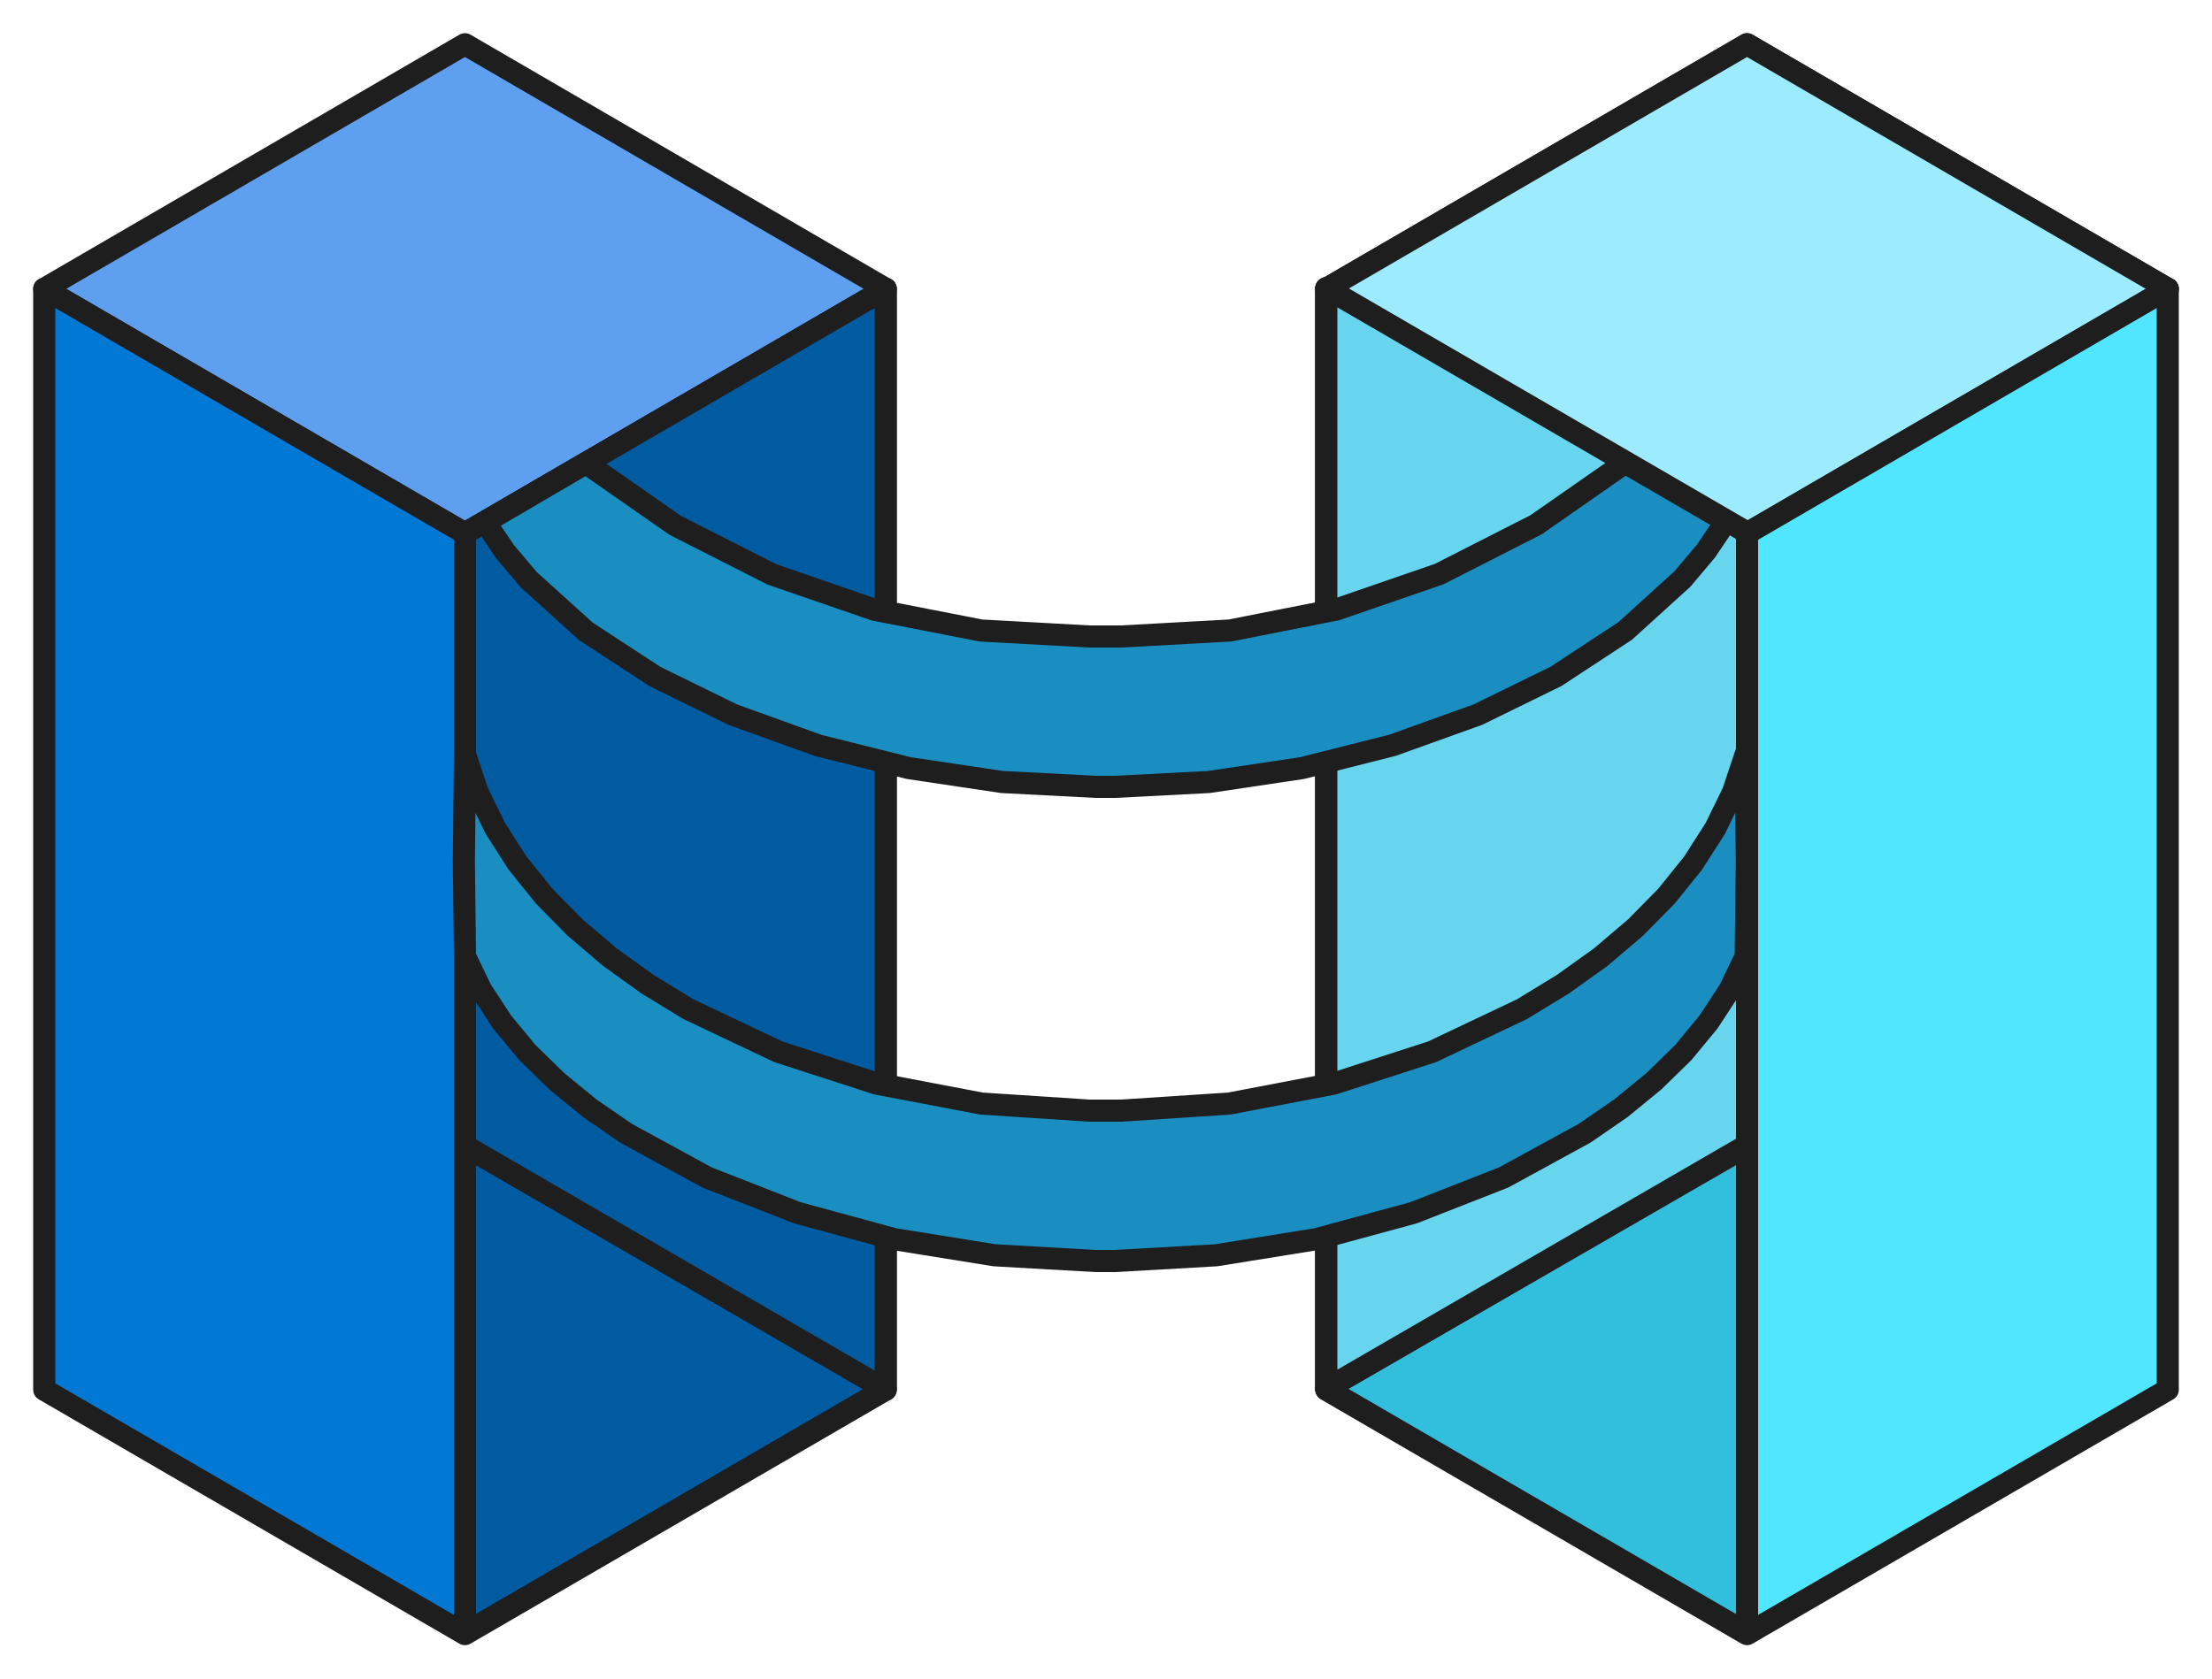
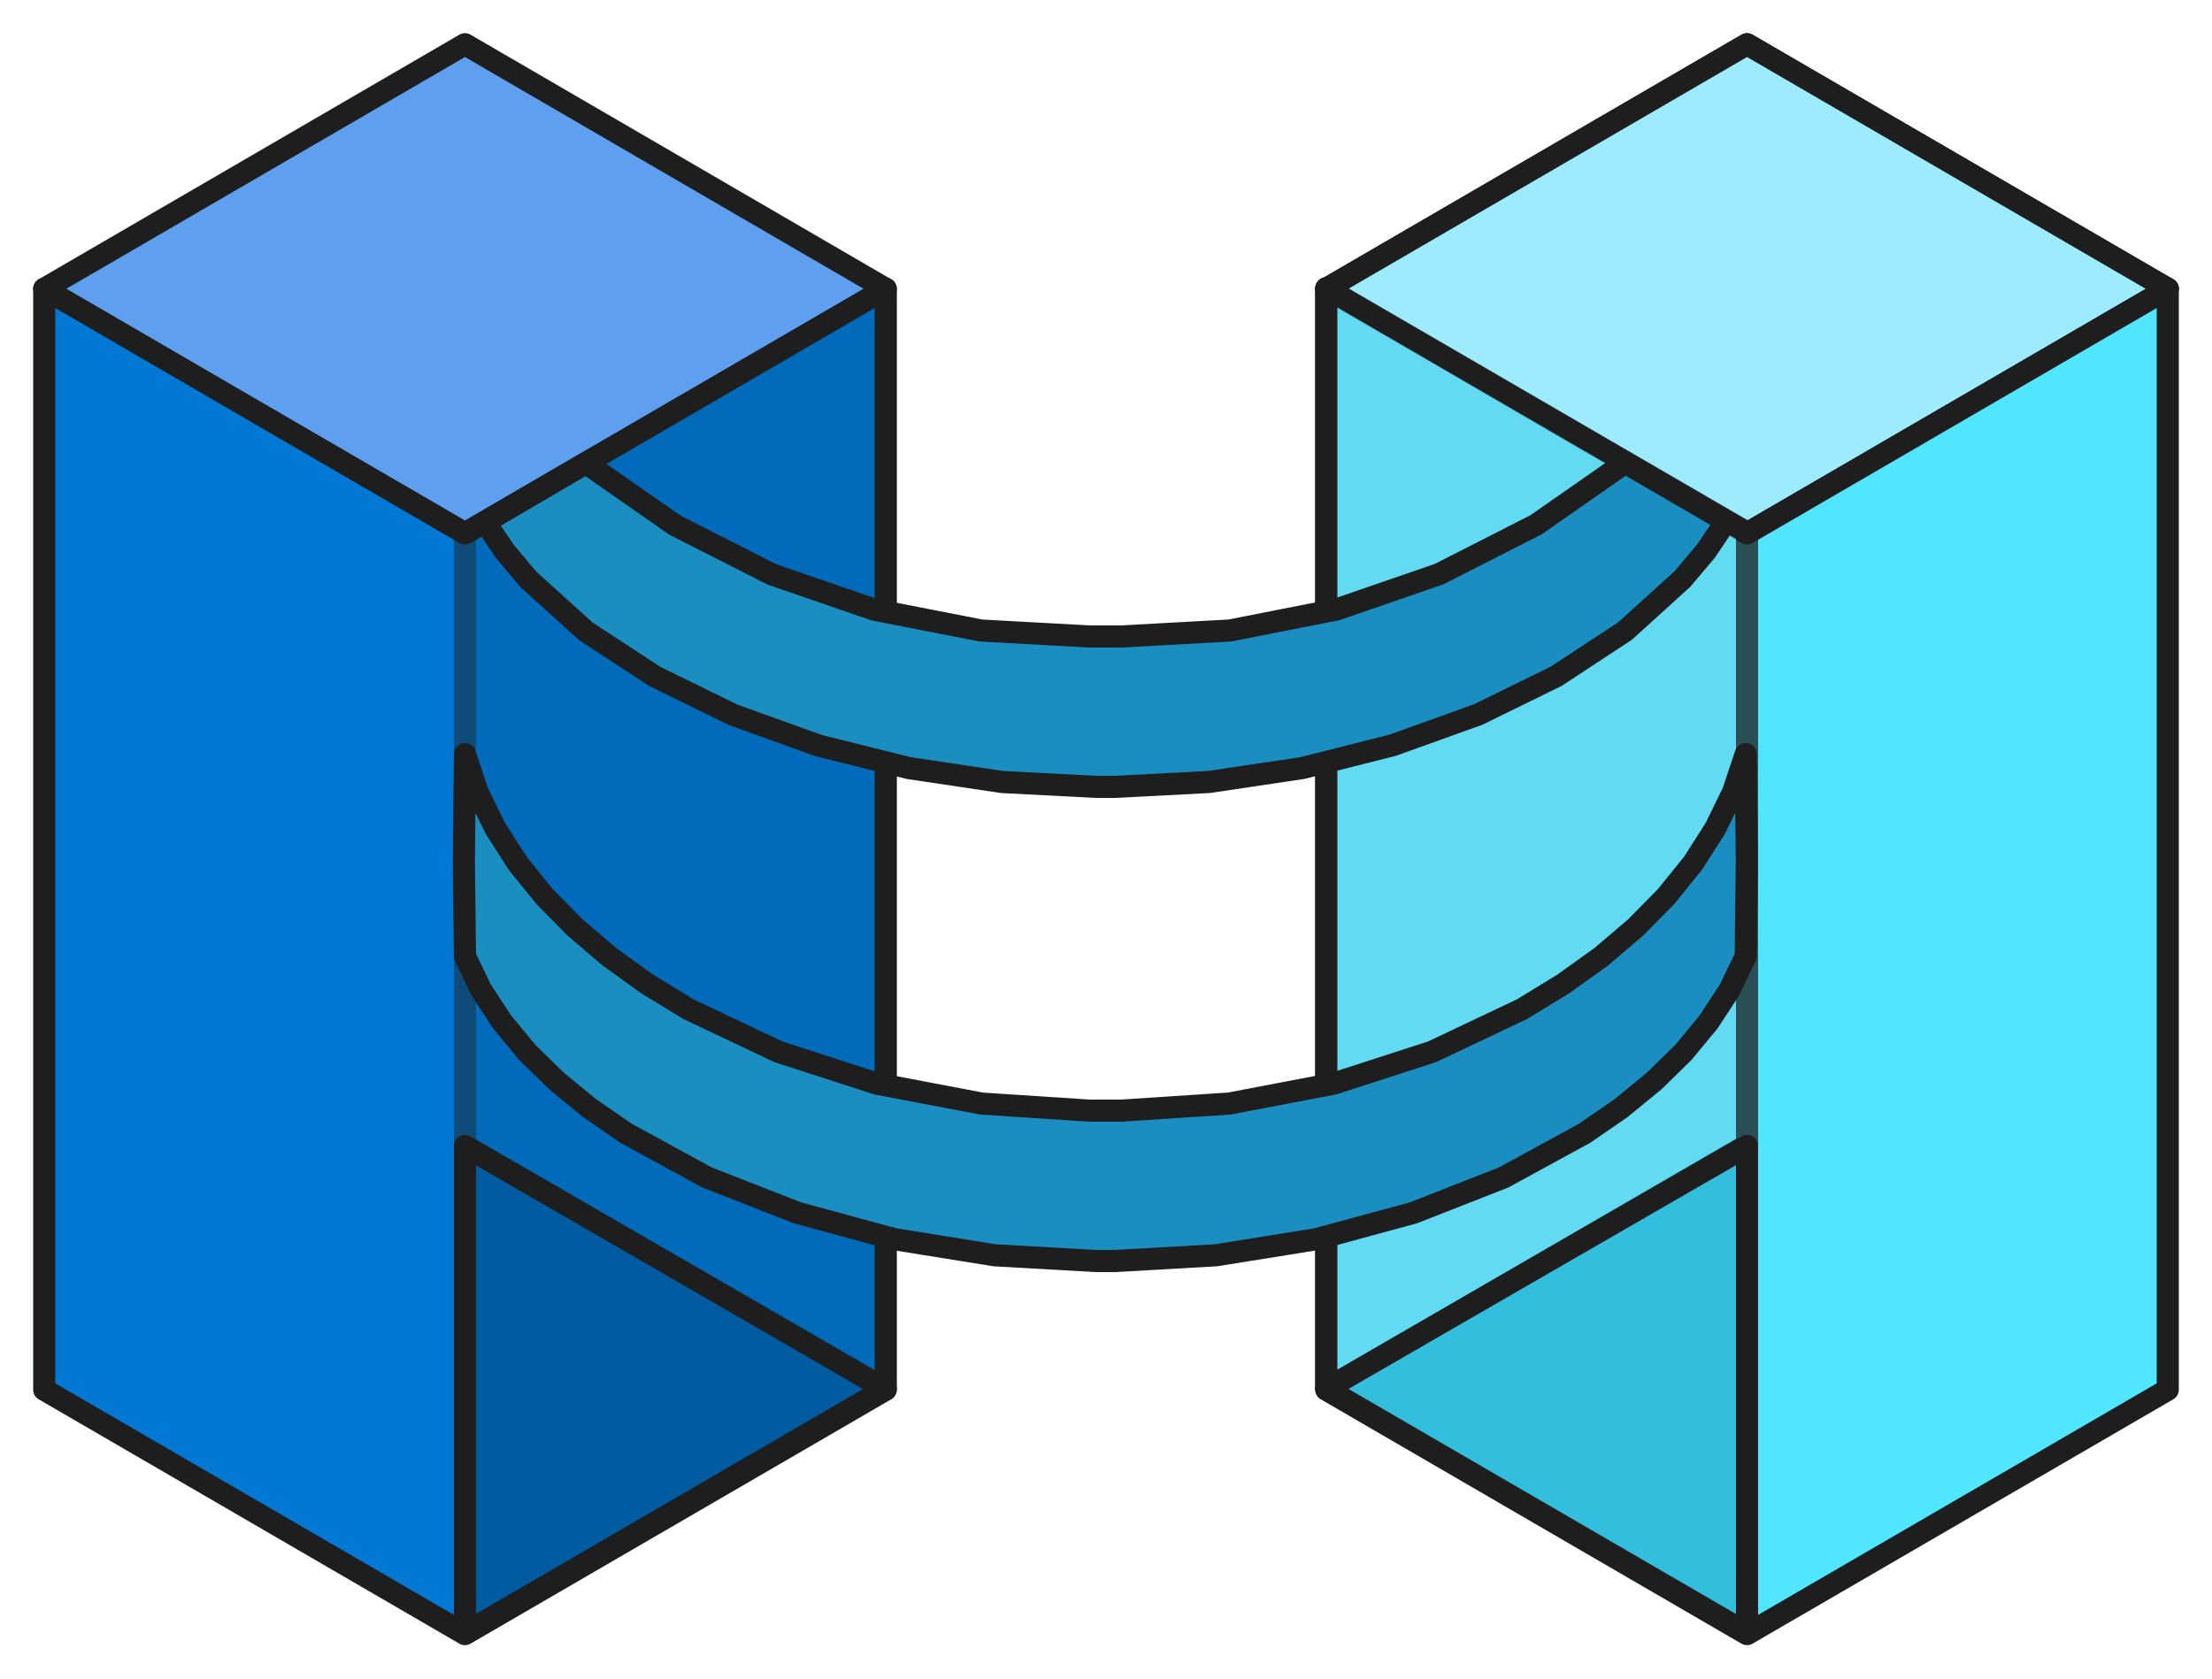
<svg xmlns="http://www.w3.org/2000/svg" viewBox="-2.00 10.77 100.00 75.89">
  <path d="M38.04,23.83 L19.02,34.89 L0.00,23.83 L19.02,12.77 L38.04,23.83 Z" fill="#5ea0ef" stroke="#1e1e1e" stroke-width="1" stroke-linejoin="round" />
  <path d="M38.04,73.57 L19.02,62.59 L19.02,84.62 L38.04,73.57 Z" fill="#005ba1" stroke="#1e1e1e" stroke-width="1" stroke-linejoin="round" />
  <path d="M19.02,34.89 L19.02,34.89 L19.02,34.89 L0.00,23.83 L0.00,73.61 L19.02,84.66 L38.04,73.61 L38.04,73.57 L19.02,84.62 L19.02,62.59 L38.04,73.57 L38.04,23.83 L19.02,34.89 Z" fill="#0078d4" stroke="#1e1e1e" stroke-width="1" stroke-linejoin="round" />
  <path d="M57.96,23.83 L76.98,34.89 L96.00,23.83 L76.98,12.77 L57.96,23.83 Z" fill="#9cebff" stroke="#1e1e1e" stroke-width="1" stroke-linejoin="round" />
  <path d="M57.96,73.57 L76.98,62.59 L76.98,84.62 L57.96,73.57 Z" fill="#32bedd" stroke="#1e1e1e" stroke-width="1" stroke-linejoin="round" />
-   <path d="M76.98,34.85 L76.98,34.85 L76.98,34.85 L76.98,62.55 L57.96,73.57 L57.96,23.80 L76.98,34.85 Z" fill="#67d5ee" stroke="#1e1e1e" stroke-width="1" stroke-linejoin="round" />
+   <path d="M76.98,34.85 L76.98,34.85 L76.98,34.85 L76.98,62.55 L57.96,73.57 L57.96,23.80 L76.98,34.85 Z" fill="#67d5ee" stroke="#1e1e1e" stroke-width="1" stroke-linejoin="round" opacity="0.75" />
  <path d="M57.96,23.83 L76.98,34.89 L96.00,23.83 L76.98,12.77 L57.96,23.83 Z" fill="#9cebff" stroke="#1e1e1e" stroke-width="1" stroke-linejoin="round" />
  <path d="M76.98,34.89 L57.96,23.83 L57.96,73.57 L76.98,62.59 L76.98,84.62 L57.96,73.57 L57.96,73.61 L76.98,84.66 L96.00,73.61 L96.00,23.83 L96.00,23.83 L76.98,34.89 Z" fill="#50e6ff" stroke="#1e1e1e" stroke-width="1" stroke-linejoin="round" />
  <path d="M57.96,73.57 L76.98,62.59 L76.98,84.62 L57.96,73.57 Z" fill="#32bedd" stroke="#1e1e1e" stroke-width="1" stroke-linejoin="round" />
-   <path d="M76.98,34.85 L76.98,34.85 L76.98,34.85 L76.98,62.55 L57.96,73.57 L57.96,23.80 L76.98,34.85 Z" fill="#67d5ee" stroke="#1e1e1e" stroke-width="1" stroke-linejoin="round" />
-   <path d="M19.02,34.89 L19.02,34.89 L19.02,34.89 L19.02,62.58 L38.04,73.61 L38.04,23.83 L19.02,34.89 Z" fill="#005ba1" stroke="#1e1e1e" stroke-width="1" stroke-linejoin="round" />
+   <path d="M76.98,34.85 L76.98,34.85 L76.98,34.85 L76.98,62.55 L57.96,73.57 L57.96,23.80 L76.98,34.85 Z" fill="#67d5ee" stroke="#1e1e1e" stroke-width="1" stroke-linejoin="round" opacity="0.75" />
+   <path d="M19.02,34.89 L19.02,34.89 L19.02,34.89 L19.02,62.58 L38.04,73.61 L38.04,23.83 L19.02,34.89 Z" fill="#005ba1" stroke="#1e1e1e" stroke-width="1" stroke-linejoin="round" opacity="0.5" />
  <path d="M76.92,54.01 L76.19,55.53 L75.24,56.98 L74.10,58.36 L72.77,59.66 L71.28,60.88 L69.64,62.01 L65.98,64.01 L61.90,65.61 L57.52,66.80 L52.98,67.53 L48.40,67.79 L47.97,67.79 L47.54,67.79 L42.96,67.53 L38.42,66.80 L34.05,65.61 L29.96,64.01 L26.30,62.01 L24.66,60.88 L23.17,59.66 L21.84,58.36 L20.70,56.98 L19.75,55.53 L19.02,54.01 L18.97,49.74 L19.02,44.87 L19.59,46.58 L20.39,48.22 L21.40,49.80 L22.61,51.30 L24.00,52.71 L25.56,54.04 L27.27,55.27 L29.12,56.40 L33.19,58.33 L37.64,59.77 L42.37,60.67 L47.25,60.99 L47.97,60.99 L48.69,60.99 L53.57,60.67 L58.29,59.77 L62.74,58.33 L66.81,56.40 L68.66,55.27 L70.38,54.04 L71.94,52.71 L73.33,51.30 L74.54,49.80 L75.55,48.22 L76.35,46.58 L76.92,44.87 L76.97,49.74 L76.92,54.01 Z" fill="#1a8ec0" stroke="#1e1e1e" stroke-width="1" stroke-linejoin="round" />
  <path d="M71.47,31.69 L67.44,34.50 L63.06,36.73 L58.42,38.33 L53.60,39.28 L48.69,39.55 L47.97,39.55 L47.25,39.55 L42.35,39.28 L37.53,38.34 L32.89,36.74 L28.52,34.52 L24.49,31.71 L19.93,34.38 L20.83,35.71 L21.90,36.98 L24.49,39.32 L27.61,41.36 L31.14,43.09 L35.00,44.48 L39.08,45.50 L43.30,46.13 L47.54,46.35 L48.40,46.35 L52.65,46.13 L56.87,45.50 L60.95,44.47 L64.82,43.08 L68.35,41.35 L71.47,39.30 L74.06,36.95 L75.13,35.68 L76.03,34.34 L71.47,31.69 Z" fill="#1a8ec0" stroke="#1e1e1e" stroke-width="1" stroke-linejoin="round" />
</svg>
